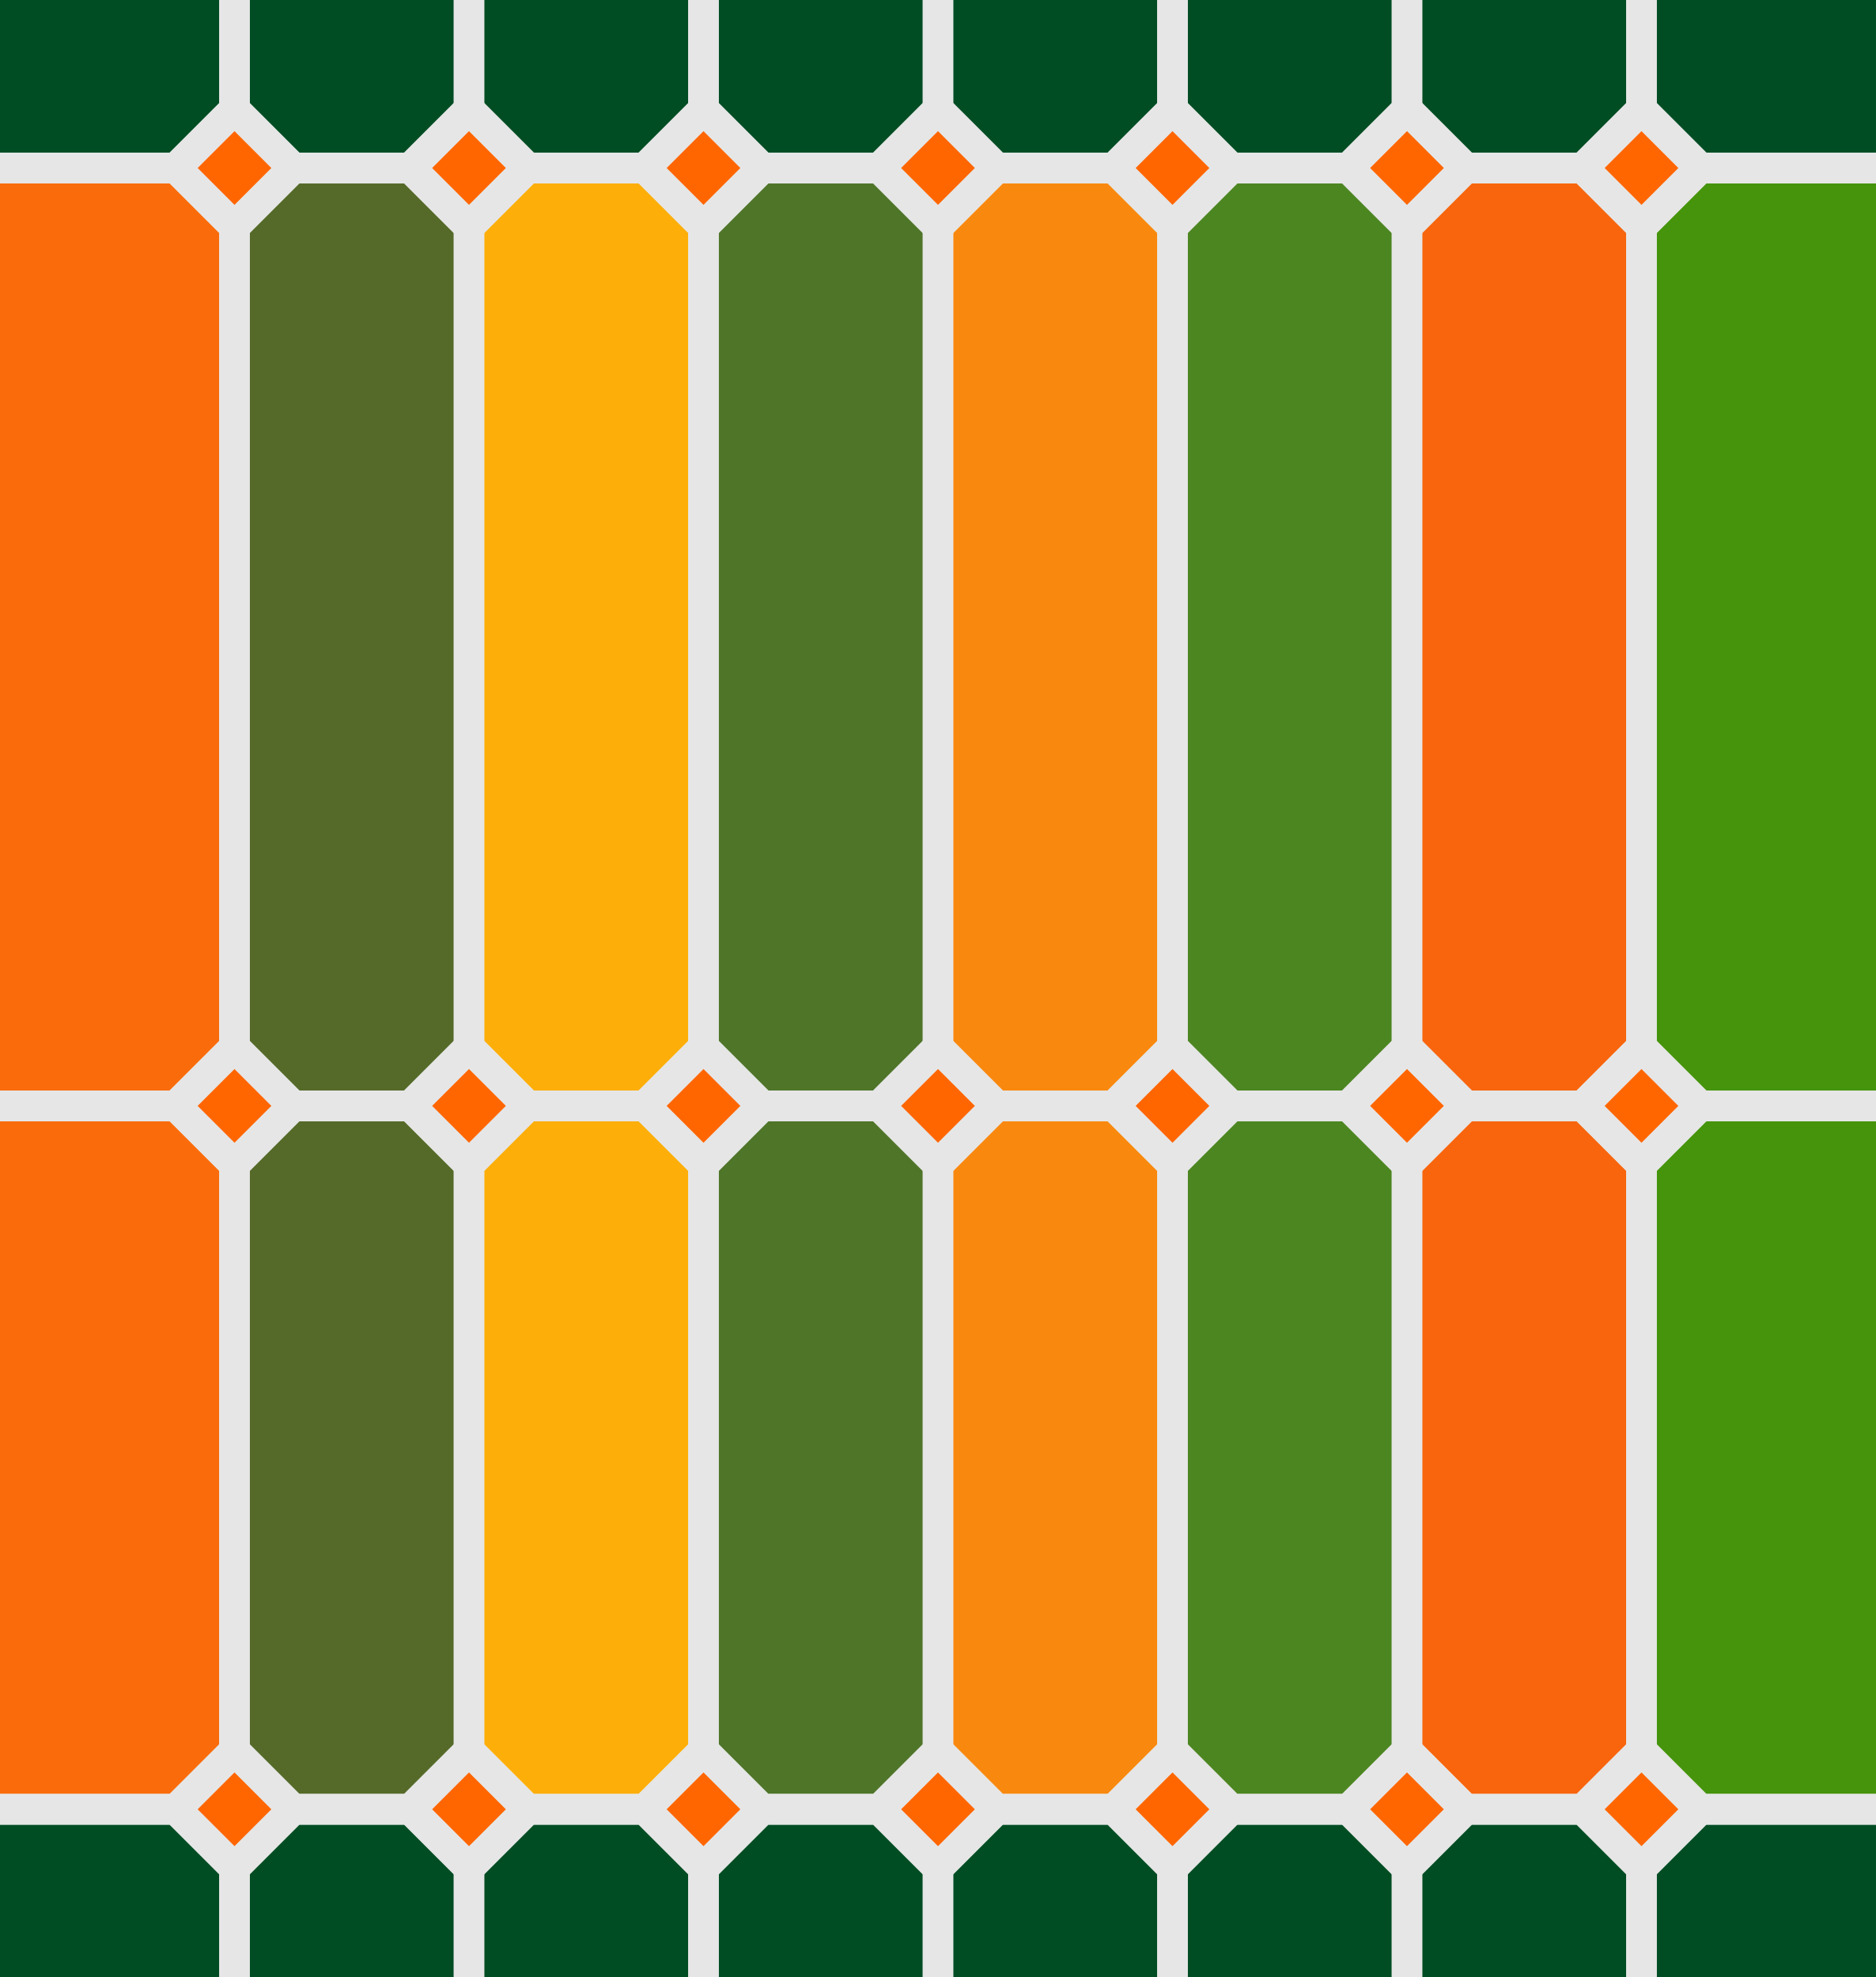
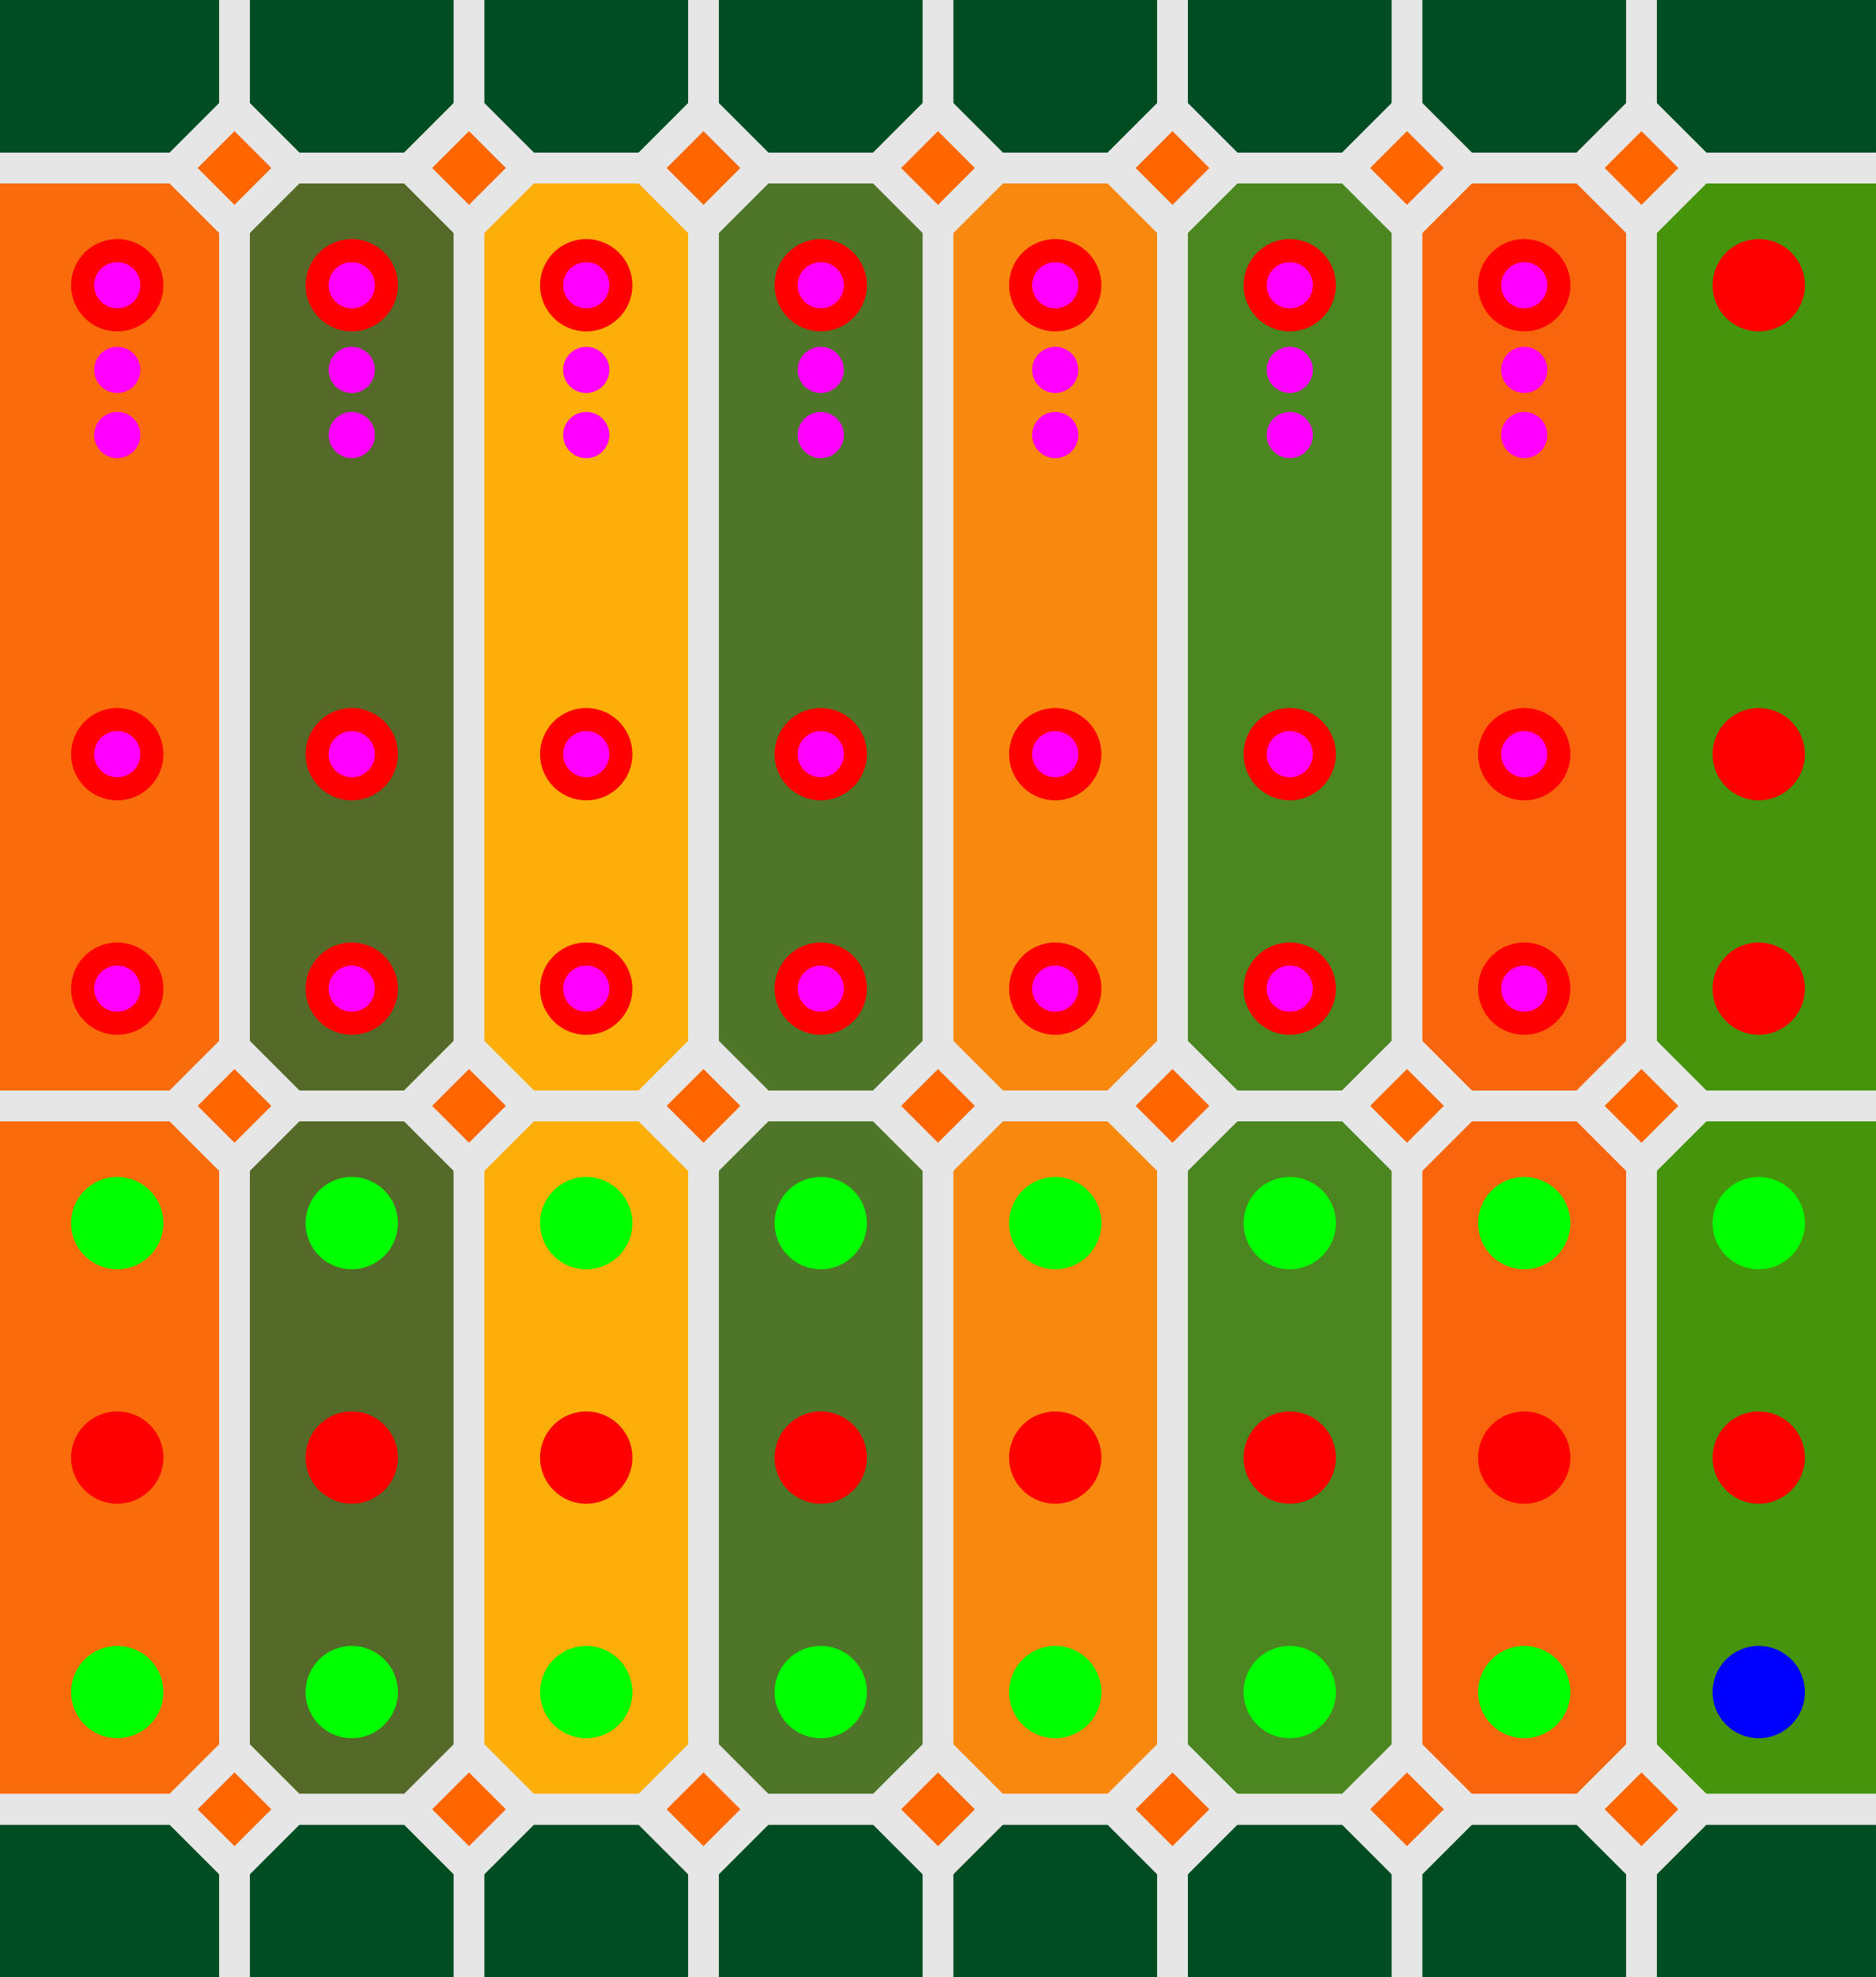
<svg xmlns="http://www.w3.org/2000/svg" width="121.92mm" height="128.5mm" viewBox="0 0 121.92 128.5" version="1.1" id="svg8">
  <defs id="defs2">
    <marker orient="auto" refY="0" refX="0" id="Arrow1Mstart" style="overflow:visible">
      <path id="path978" d="M 0,0 5,-5 -12.5,0 5,5 Z" style="fill:#000000;fill-opacity:1;fill-rule:evenodd;stroke:#000000;stroke-width:1pt;stroke-opacity:1" transform="matrix(0.4,0,0,0.4,4,0)" />
    </marker>
    <marker style="overflow:visible" id="marker1310" refX="0" refY="0" orient="auto">
      <path transform="matrix(-0.4,0,0,-0.4,-4,0)" style="fill:#ffffff;fill-opacity:1;fill-rule:evenodd;stroke:#ffffff;stroke-width:1pt;stroke-opacity:1" d="M 0,0 5,-5 -12.5,0 5,5 Z" id="path1308" />
    </marker>
    <marker orient="auto" refY="0" refX="0" id="Arrow1Lend" style="overflow:visible">
      <path id="path975" d="M 0,0 5,-5 -12.5,0 5,5 Z" style="fill:#000000;fill-opacity:1;fill-rule:evenodd;stroke:#000000;stroke-width:1pt;stroke-opacity:1" transform="matrix(-0.8,0,0,-0.8,-10,0)" />
    </marker>
  </defs>
  <g id="layer1" transform="translate(0,-168.5)" style="display:inline">
    <text xml:space="preserve" style="font-style:normal;font-variant:normal;font-weight:normal;font-stretch:normal;font-size:4.233px;line-height:1.25;font-family:'CMU Serif';-inkscape-font-specification:'CMU Serif';letter-spacing:0px;word-spacing:0px;fill:#ffffff;fill-opacity:1;stroke:none;stroke-width:0.265" x="3.175" y="280.375" id="text956">
      <tspan id="tspan954" x="3.175" y="284.291" style="fill:#ffffff;stroke:none;stroke-width:0.265" />
    </text>
    <g aria-label="Tia I" style="font-style:normal;font-variant:normal;font-weight:normal;font-stretch:normal;font-size:4.233px;line-height:1.25;font-family:'CMU Serif';-inkscape-font-specification:'CMU Serif';letter-spacing:0px;word-spacing:0px;display:inline;fill:#ffffff;fill-opacity:1;stroke:none;stroke-width:0.07" id="text1350" transform="translate(-10.16,2.27003)">
      <path d="m 66.614,175.109 h 0.106 c 0.059,-0.682 0.123,-0.821 0.762,-0.821 0.076,0 0.186,0 0.229,0.008 0.089,0.017 0.089,0.064 0.089,0.161 v 2.231 c 0,0.144 0,0.203 -0.445,0.203 h -0.169 v 0.131 c 0.174,-0.013 0.605,-0.013 0.8,-0.013 0.195,0 0.631,0 0.804,0.013 v -0.131 h -0.169 c -0.445,0 -0.445,-0.059 -0.445,-0.203 V 174.457 c 0,-0.085 0,-0.144 0.076,-0.161 0.047,-0.008 0.161,-0.008 0.241,-0.008 0.639,0 0.703,0.14 0.762,0.821 h 0.106 l -0.08,-0.953 h -2.587 z" style="fill:#ffffff;stroke-width:0.07" id="path1747" />
      <path d="m 69.835,174.415 c 0,0.114 0.093,0.224 0.224,0.224 0.119,0 0.224,-0.089 0.224,-0.224 0,-0.135 -0.106,-0.224 -0.224,-0.224 -0.131,0 -0.224,0.114 -0.224,0.224 z m -0.178,2.608 c 0.135,-0.004 0.364,-0.013 0.466,-0.013 0.148,0 0.296,0.008 0.44,0.013 v -0.131 c -0.279,0 -0.296,-0.021 -0.296,-0.186 v -1.554 l -0.593,0.047 v 0.131 c 0.275,0 0.313,0.025 0.313,0.233 v 1.139 c 0,0.191 -0.047,0.191 -0.33,0.191 z" style="fill:#ffffff;stroke-width:0.07" id="path1749" />
      <path d="m 70.868,176.62 c 0,0.343 0.411,0.449 0.677,0.449 0.279,0 0.474,-0.169 0.555,-0.368 0.017,0.169 0.131,0.347 0.33,0.347 0.089,0 0.347,-0.059 0.347,-0.402 v -0.237 h -0.106 v 0.237 c 0,0.246 -0.106,0.271 -0.152,0.271 -0.14,0 -0.157,-0.191 -0.157,-0.212 v -0.847 c 0,-0.178 0,-0.343 -0.152,-0.5 -0.165,-0.165 -0.377,-0.233 -0.58,-0.233 -0.347,0 -0.639,0.199 -0.639,0.478 0,0.127 0.085,0.199 0.195,0.199 0.119,0 0.195,-0.085 0.195,-0.195 0,-0.051 -0.021,-0.191 -0.216,-0.195 0.114,-0.148 0.322,-0.195 0.457,-0.195 0.207,0 0.449,0.165 0.449,0.542 v 0.157 c -0.216,0.013 -0.512,0.025 -0.779,0.152 -0.318,0.144 -0.423,0.364 -0.423,0.55 z m 0.326,-0.004 c 0,-0.233 0.178,-0.584 0.876,-0.61 v 0.423 c 0,0.402 -0.305,0.546 -0.495,0.546 -0.207,0 -0.381,-0.148 -0.381,-0.36 z" style="fill:#ffffff;stroke-width:0.07" id="path1751" />
      <path d="m 74.335,177.022 c 0.148,-0.013 0.483,-0.013 0.643,-0.013 0.165,0 0.5,0 0.648,0.013 v -0.131 h -0.11 c -0.334,0 -0.347,-0.047 -0.347,-0.199 v -2.231 c 0,-0.152 0.013,-0.199 0.347,-0.199 h 0.11 v -0.131 c -0.148,0.013 -0.483,0.013 -0.643,0.013 -0.165,0 -0.5,0 -0.648,-0.013 v 0.131 h 0.11 c 0.334,0 0.347,0.047 0.347,0.199 v 2.231 c 0,0.152 -0.013,0.199 -0.347,0.199 h -0.11 z" style="fill:#ffffff;stroke-width:0.07" id="path1753" />
    </g>
  </g>
  <g id="layer4" style="display:inline">
    <rect style="display:inline;fill:#004d23;fill-opacity:1;stroke:none;stroke-width:0.267;stroke-miterlimit:4;stroke-dasharray:none" id="rect2177" width="121.92" height="128.5" x="0" y="3.2289737e-08" />
    <path style="fill:#fa6c0b;fill-opacity:1;stroke:none;stroke-width:0.714;stroke-miterlimit:4;stroke-dasharray:none" d="M -3.81,64.26 V 11.438 l 9.485,-0.015 h 5.532 l 1.744,1.752 1.744,1.752 v 49.326 49.326 l -1.752,1.744 -1.752,1.744 H 5.668 l -9.478,0.015 z" id="path2271" />
    <path style="fill:#fdae08;fill-opacity:1;stroke:none;stroke-width:0.714;stroke-miterlimit:4;stroke-dasharray:none" d="m 32.882,115.315 -1.744,-1.752 V 64.237 14.911 l 1.752,-1.744 1.752,-1.744 h 3.496 3.496 l 1.744,1.752 1.744,1.752 v 49.326 49.326 l -1.752,1.744 -1.752,1.744 h -3.496 -3.496 z" id="path2273" />
    <path style="fill:#f9890e;fill-opacity:1;stroke:none;stroke-width:0.714;stroke-miterlimit:4;stroke-dasharray:none" d="m 63.309,115.315 -1.744,-1.752 V 64.237 14.911 l 1.752,-1.744 1.752,-1.744 h 3.496 3.496 l 1.744,1.752 1.744,1.752 v 49.326 49.326 l -1.752,1.744 -1.752,1.744 h -3.496 -3.496 z" id="path2275" />
    <path style="fill:#f8650d;fill-opacity:1;stroke:none;stroke-width:0.714;stroke-miterlimit:4;stroke-dasharray:none" d="m 93.736,115.315 -1.744,-1.752 V 64.237 14.911 l 1.752,-1.744 1.752,-1.744 h 3.496 3.496 l 1.839,1.846 1.839,1.846 v 49.232 49.232 l -1.752,1.744 -1.752,1.744 h -3.591 -3.591 z" id="path2277" />
    <path style="fill:#556a29;fill-opacity:1;stroke:none;stroke-width:0.714;stroke-miterlimit:4;stroke-dasharray:none" d="m 17.574,115.315 -1.744,-1.752 V 64.237 14.911 l 1.752,-1.744 1.752,-1.744 h 3.496 3.496 l 1.744,1.752 1.744,1.752 v 49.326 49.326 l -1.752,1.744 -1.752,1.744 H 22.815 19.318 Z" id="path2279" />
    <path style="fill:#4f7529;fill-opacity:1;stroke:none;stroke-width:0.714;stroke-miterlimit:4;stroke-dasharray:none" d="m 48.001,115.315 -1.744,-1.752 V 64.332 15.101 l 1.846,-1.839 1.846,-1.839 h 3.402 3.402 l 1.839,1.846 1.839,1.846 v 49.232 49.232 l -1.752,1.744 -1.752,1.744 h -3.591 -3.591 z" id="path2281" />
    <path style="fill:#4c8621;fill-opacity:1;stroke:none;stroke-width:0.714;stroke-miterlimit:4;stroke-dasharray:none" d="m 78.617,115.315 -1.744,-1.752 V 64.237 14.911 l 1.752,-1.744 1.752,-1.744 h 3.496 3.496 l 1.744,1.752 1.744,1.752 v 49.326 49.326 l -1.752,1.744 -1.752,1.744 h -3.496 -3.496 z" id="path2283" />
    <path style="fill:#45940b;fill-opacity:1;stroke:none;stroke-width:0.714;stroke-miterlimit:4;stroke-dasharray:none" d="m 109.044,115.315 -1.744,-1.752 V 64.237 14.911 l 1.752,-1.744 1.752,-1.744 h 5.524 l 9.402,0.533 V 64.778 117.6 l -9.41,-0.533 h -5.532 z" id="path2285" />
  </g>
  <g id="layer5">
    <path style="fill:#ff6600;fill-opacity:1;stroke:none;stroke-width:0.265px;stroke-linecap:butt;stroke-linejoin:miter;stroke-opacity:1" d="m 15.24,7.11 -3.81,3.81 3.81,3.81 3.81,-3.81 z" id="path2517-7" />
    <path style="fill:#ff6600;fill-opacity:1;stroke:none;stroke-width:0.265px;stroke-linecap:butt;stroke-linejoin:miter;stroke-opacity:1" d="m 30.48,7.11 -3.81,3.81 3.81,3.81 3.81,-3.81 z" id="path2517-0-6" />
    <path style="fill:#ff6600;fill-opacity:1;stroke:none;stroke-width:0.265px;stroke-linecap:butt;stroke-linejoin:miter;stroke-opacity:1" d="m 45.72,7.11 -3.81,3.81 3.81,3.81 3.81,-3.81 z" id="path2517-6-5" />
    <path style="fill:#ff6600;fill-opacity:1;stroke:none;stroke-width:0.265px;stroke-linecap:butt;stroke-linejoin:miter;stroke-opacity:1" d="m 60.96,7.11 -3.81,3.81 3.81,3.81 3.81,-3.81 z" id="path2517-0-1-6" />
    <path style="fill:#ff6600;fill-opacity:1;stroke:none;stroke-width:0.265px;stroke-linecap:butt;stroke-linejoin:miter;stroke-opacity:1" d="m 76.2,7.11 -3.81,3.81 3.81,3.81 3.81,-3.81 z" id="path2517-5-9" />
    <path style="fill:#ff6600;fill-opacity:1;stroke:none;stroke-width:0.265px;stroke-linecap:butt;stroke-linejoin:miter;stroke-opacity:1" d="m 91.44,7.11 -3.81,3.81 3.81,3.81 3.81,-3.81 z" id="path2517-0-5-3" />
    <path style="fill:#ff6600;fill-opacity:1;stroke:none;stroke-width:0.265px;stroke-linecap:butt;stroke-linejoin:miter;stroke-opacity:1" d="m 106.68,7.11 -3.81,3.81 3.81,3.81 3.81,-3.81 z" id="path2517-0-5-4-7" />
    <path style="fill:#ff6600;fill-opacity:1;stroke:none;stroke-width:0.265px;stroke-linecap:butt;stroke-linejoin:miter;stroke-opacity:1" d="m 15.24,113.79 -3.81,3.81 3.81,3.81 3.81,-3.81 z" id="path2517-4" />
    <path style="fill:#ff6600;fill-opacity:1;stroke:none;stroke-width:0.265px;stroke-linecap:butt;stroke-linejoin:miter;stroke-opacity:1" d="m 30.48,113.79 -3.81,3.81 3.81,3.81 3.81,-3.81 z" id="path2517-0-52" />
    <path style="fill:#ff6600;fill-opacity:1;stroke:none;stroke-width:0.265px;stroke-linecap:butt;stroke-linejoin:miter;stroke-opacity:1" d="m 45.72,113.79 -3.81,3.81 3.81,3.81 3.81,-3.81 z" id="path2517-6-54" />
    <path style="fill:#ff6600;fill-opacity:1;stroke:none;stroke-width:0.265px;stroke-linecap:butt;stroke-linejoin:miter;stroke-opacity:1" d="m 60.96,113.79 -3.81,3.81 3.81,3.81 3.81,-3.81 z" id="path2517-0-1-7" />
    <path style="fill:#ff6600;fill-opacity:1;stroke:none;stroke-width:0.265px;stroke-linecap:butt;stroke-linejoin:miter;stroke-opacity:1" d="m 76.2,113.79 -3.81,3.81 3.81,3.81 3.81,-3.81 z" id="path2517-5-4" />
    <path style="fill:#ff6600;fill-opacity:1;stroke:none;stroke-width:0.265px;stroke-linecap:butt;stroke-linejoin:miter;stroke-opacity:1" d="m 91.44,113.79 -3.81,3.81 3.81,3.81 3.81,-3.81 z" id="path2517-0-5-43" />
    <path style="fill:#ff6600;fill-opacity:1;stroke:none;stroke-width:0.265px;stroke-linecap:butt;stroke-linejoin:miter;stroke-opacity:1" d="m 106.68,113.79 -3.81,3.81 3.81,3.81 3.81,-3.81 z" id="path2517-0-5-4-0" />
  </g>
  <g id="layer3">
    <path transform="translate(0,-168.5)" style="display:inline;fill:none;stroke:#e6e6e6;stroke-width:2;stroke-linecap:butt;stroke-linejoin:miter;stroke-opacity:1" d="m 0,286.1 h 11.43 l 3.81,-3.81 3.81,3.81 h 7.62 l 3.81,-3.81 3.81,3.81 h 7.62 l 3.81,-3.81 3.81,3.81 h 7.62 l 3.81,-3.81 3.81,3.81 h 7.62 l 3.81,-3.81 3.81,3.81 h 7.62 l 3.81,-3.81 3.81,3.81 H 102.87 l 3.81,-3.81 3.81,3.81 h 11.43" id="path2161" />
    <path style="display:inline;fill:none;stroke:#e6e6e6;stroke-width:2;stroke-linecap:butt;stroke-linejoin:miter;stroke-opacity:1" d="M 3.9999918e-7,10.92 H 11.43 l 3.81,3.81 3.81,-3.81 h 7.62 l 3.81,3.81 3.81,-3.81 h 7.62 l 3.81,3.81 3.81,-3.81 h 7.62 l 3.81,3.81 3.81,-3.81 h 7.62 l 3.81,3.81 3.81,-3.81 h 7.62 l 3.81,3.81 3.81,-3.81 H 102.87 l 3.81,3.81 3.81,-3.81 h 11.43" id="path2161-6" />
    <path style="fill:none;stroke:#e6e6e6;stroke-width:2;stroke-linecap:butt;stroke-linejoin:miter;stroke-opacity:1" d="M 106.68,7.11 V -0.51" id="path2321" />
    <path style="fill:none;stroke:#e6e6e6;stroke-width:2;stroke-linecap:butt;stroke-linejoin:miter;stroke-opacity:1" d="m 106.68,121.41 v 7.62" id="path2321-2" />
    <path style="display:inline;fill:#000000;fill-opacity:0;stroke:#e6e6e6;stroke-width:2;stroke-linecap:butt;stroke-linejoin:miter;stroke-opacity:1" d="M 1.3999981e-6,10.92 H 11.43 l 3.81,-3.81 3.81,3.81 h 7.62 l 3.81,-3.81 3.81,3.81 h 7.62 l 3.81,-3.81 3.81,3.81 h 7.62 l 3.81,-3.81 3.81,3.81 h 7.62 l 3.81,-3.81 3.81,3.81 h 7.62 l 3.81,-3.81 3.81,3.81 H 102.87 l 3.81,-3.81 3.81,3.81 h 11.43" id="path2161-3" />
    <path style="display:inline;fill:none;stroke:#e6e6e6;stroke-width:2;stroke-linecap:butt;stroke-linejoin:miter;stroke-opacity:1" d="M 1.1999999e-6,117.6 H 11.43 l 3.81,3.81 3.81,-3.81 h 7.62 l 3.81,3.81 3.81,-3.81 h 7.62 l 3.81,3.81 3.81,-3.81 h 7.62 l 3.81,3.81 3.81,-3.81 h 7.62 l 3.81,3.81 3.81,-3.81 h 7.62 l 3.81,3.81 3.81,-3.81 H 102.87 l 3.81,3.81 3.81,-3.81 h 11.43" id="path2161-7" />
    <path style="fill:none;stroke:#e6e6e6;stroke-width:2;stroke-linecap:butt;stroke-linejoin:miter;stroke-opacity:1" d="m 91.44,7.11 v -7.62" id="path2321-22" />
    <path style="fill:none;stroke:#e6e6e6;stroke-width:2;stroke-linecap:butt;stroke-linejoin:miter;stroke-opacity:1" d="m 91.44,121.41 v 7.62" id="path2321-2-8" />
    <path style="fill:none;stroke:#e6e6e6;stroke-width:2;stroke-linecap:butt;stroke-linejoin:miter;stroke-opacity:1" d="m 76.2,7.11 v -7.62" id="path2321-9" />
    <path style="fill:none;stroke:#e6e6e6;stroke-width:2;stroke-linecap:butt;stroke-linejoin:miter;stroke-opacity:1" d="m 76.2,121.41 v 7.62" id="path2321-2-7" />
    <path style="fill:none;stroke:#e6e6e6;stroke-width:2;stroke-linecap:butt;stroke-linejoin:miter;stroke-opacity:1" d="M 60.96,7.11 V -0.51" id="path2321-3" />
    <path style="fill:none;stroke:#e6e6e6;stroke-width:2;stroke-linecap:butt;stroke-linejoin:miter;stroke-opacity:1" d="m 60.96,121.41 v 7.62" id="path2321-2-6" />
    <path style="fill:none;stroke:#e6e6e6;stroke-width:2;stroke-linecap:butt;stroke-linejoin:miter;stroke-opacity:1" d="m 45.72,7.11 v -7.62" id="path2321-1" />
    <path style="fill:none;stroke:#e6e6e6;stroke-width:2;stroke-linecap:butt;stroke-linejoin:miter;stroke-opacity:1" d="m 45.72,121.41 v 7.62" id="path2321-2-2" />
    <path style="fill:none;stroke:#e6e6e6;stroke-width:2;stroke-linecap:butt;stroke-linejoin:miter;stroke-opacity:1" d="m 30.48,7.11 v -7.62" id="path2321-93" />
    <path style="fill:none;stroke:#e6e6e6;stroke-width:2;stroke-linecap:butt;stroke-linejoin:miter;stroke-opacity:1" d="m 30.48,121.41 v 7.62" id="path2321-2-1" />
    <path style="fill:none;stroke:#e6e6e6;stroke-width:2;stroke-linecap:butt;stroke-linejoin:miter;stroke-opacity:1" d="m 15.24,7.11 v -7.62" id="path2321-94" />
    <path style="fill:none;stroke:#e6e6e6;stroke-width:2;stroke-linecap:butt;stroke-linejoin:miter;stroke-opacity:1" d="m 15.24,121.41 v 7.62" id="path2321-2-78" />
    <g id="g2671" transform="matrix(1,0,0,-1,0,128.52)">
      <path id="path2517" d="m 15.24,52.83 -3.81,3.81 3.81,3.81 3.81,-3.81 z" style="fill:#ff6600;fill-opacity:1;stroke:none;stroke-width:0.265px;stroke-linecap:butt;stroke-linejoin:miter;stroke-opacity:1" />
      <path id="path2517-0" d="m 30.48,52.83 -3.81,3.81 3.81,3.81 3.81,-3.81 z" style="fill:#ff6600;fill-opacity:1;stroke:none;stroke-width:0.265px;stroke-linecap:butt;stroke-linejoin:miter;stroke-opacity:1" />
      <path id="path2517-6" d="m 45.72,52.83 -3.81,3.81 3.81,3.81 3.81,-3.81 z" style="fill:#ff6600;fill-opacity:1;stroke:none;stroke-width:0.265px;stroke-linecap:butt;stroke-linejoin:miter;stroke-opacity:1" />
      <path id="path2517-0-1" d="m 60.96,52.83 -3.81,3.81 3.81,3.81 3.81,-3.81 z" style="fill:#ff6600;fill-opacity:1;stroke:none;stroke-width:0.265px;stroke-linecap:butt;stroke-linejoin:miter;stroke-opacity:1" />
      <path id="path2517-5" d="m 76.2,52.83 -3.81,3.81 3.81,3.81 3.81,-3.81 z" style="fill:#ff6600;fill-opacity:1;stroke:none;stroke-width:0.265px;stroke-linecap:butt;stroke-linejoin:miter;stroke-opacity:1" />
      <path id="path2517-0-5" d="m 91.44,52.83 -3.81,3.81 3.81,3.81 3.81,-3.81 z" style="fill:#ff6600;fill-opacity:1;stroke:none;stroke-width:0.265px;stroke-linecap:butt;stroke-linejoin:miter;stroke-opacity:1" />
      <path id="path2517-0-5-4" d="m 106.68,52.83 -3.81,3.81 3.81,3.81 3.81,-3.81 z" style="fill:#ff6600;fill-opacity:1;stroke:none;stroke-width:0.265px;stroke-linecap:butt;stroke-linejoin:miter;stroke-opacity:1" />
      <path id="path2157" d="m 15.24,221.33 -3e-6,-38.1" style="display:inline;fill:#cccccc;stroke:#e6e6e6;stroke-width:2;stroke-linecap:butt;stroke-linejoin:miter;stroke-opacity:1" transform="translate(0,-168.5)" />
      <path id="path2157-0" d="m 30.48,52.83 -3e-6,-38.1" style="display:inline;fill:#cccccc;stroke:#e6e6e6;stroke-width:2;stroke-linecap:butt;stroke-linejoin:miter;stroke-opacity:1" />
      <path id="path2157-6" d="m 45.72,52.83 -3e-6,-38.1" style="display:inline;fill:#cccccc;stroke:#e6e6e6;stroke-width:2;stroke-linecap:butt;stroke-linejoin:miter;stroke-opacity:1" />
      <path id="path2157-0-2" d="m 60.96,52.83 -3e-6,-38.1" style="display:inline;fill:#cccccc;stroke:#e6e6e6;stroke-width:2;stroke-linecap:butt;stroke-linejoin:miter;stroke-opacity:1" />
      <path id="path2157-61" d="m 76.2,52.83 -3e-6,-38.1" style="display:inline;fill:#cccccc;stroke:#e6e6e6;stroke-width:2;stroke-linecap:butt;stroke-linejoin:miter;stroke-opacity:1" />
      <path id="path2157-0-8" d="m 91.44,52.83 -3e-6,-38.1" style="display:inline;fill:#cccccc;stroke:#e6e6e6;stroke-width:2;stroke-linecap:butt;stroke-linejoin:miter;stroke-opacity:1" />
      <path id="path2157-7" d="M 106.68,52.83 V 14.73" style="display:inline;fill:#cccccc;stroke:#e6e6e6;stroke-width:2;stroke-linecap:butt;stroke-linejoin:miter;stroke-opacity:1" />
      <path id="path2161-3-4" d="M 1.2000004e-6,56.64 H 11.43 l 3.81,-3.81 3.81,3.81 h 7.62 l 3.81,-3.81 3.81,3.81 h 7.62 l 3.81,-3.81 3.81,3.81 h 7.62 l 3.81,-3.81 3.81,3.81 h 7.62 l 3.81,-3.81 3.81,3.81 h 7.62 l 3.81,-3.81 3.81,3.81 H 102.87 l 3.81,-3.81 3.81,3.81 h 11.43" style="display:inline;fill:#000000;fill-opacity:0;stroke:#e6e6e6;stroke-width:2;stroke-linecap:butt;stroke-linejoin:miter;stroke-opacity:1" />
      <path id="path2161-6-0" d="M 1.2000004e-6,56.64 H 11.43 l 3.81,3.81 3.81,-3.81 h 7.62 l 3.81,3.81 3.81,-3.81 h 7.62 l 3.81,3.81 3.81,-3.81 h 7.62 l 3.81,3.81 3.81,-3.81 h 7.62 l 3.81,3.81 3.81,-3.81 h 7.62 l 3.81,3.81 3.81,-3.81 H 102.87 l 3.81,3.81 3.81,-3.81 h 11.43" style="display:inline;fill:none;stroke:#e6e6e6;stroke-width:2;stroke-linecap:butt;stroke-linejoin:miter;stroke-opacity:1" />
      <path id="path2157-3" d="M 15.24,113.79 15.24,60.45" style="display:inline;fill:#cccccc;stroke:#e6e6e6;stroke-width:2;stroke-linecap:butt;stroke-linejoin:miter;stroke-opacity:1" />
      <path id="path2157-0-6" d="m 30.48,113.79 -6e-6,-53.34" style="display:inline;fill:#cccccc;stroke:#e6e6e6;stroke-width:2;stroke-linecap:butt;stroke-linejoin:miter;stroke-opacity:1" />
      <path id="path2157-6-1" d="m 45.72,113.79 -5e-6,-53.34" style="display:inline;fill:#cccccc;stroke:#e6e6e6;stroke-width:2;stroke-linecap:butt;stroke-linejoin:miter;stroke-opacity:1" />
      <path id="path2157-0-2-0" d="m 60.96,113.79 -6e-6,-53.34" style="display:inline;fill:#cccccc;stroke:#e6e6e6;stroke-width:2;stroke-linecap:butt;stroke-linejoin:miter;stroke-opacity:1" />
      <path id="path2157-61-6" d="m 76.2,113.79 -6e-6,-53.34" style="display:inline;fill:#cccccc;stroke:#e6e6e6;stroke-width:2;stroke-linecap:butt;stroke-linejoin:miter;stroke-opacity:1" />
      <path id="path2157-0-8-3" d="m 91.44,113.79 -6e-6,-53.34" style="display:inline;fill:#cccccc;stroke:#e6e6e6;stroke-width:2;stroke-linecap:butt;stroke-linejoin:miter;stroke-opacity:1" />
      <path id="path2157-7-2" d="M 106.68,113.79 V 60.45" style="display:inline;fill:#cccccc;stroke:#e6e6e6;stroke-width:2;stroke-linecap:butt;stroke-linejoin:miter;stroke-opacity:1" />
    </g>
  </g>
-   <g id="layer2" style="display:none">
+   <g id="layer2" style="display:inline">
    <circle style="display:inline;fill:#00ff00;stroke:none;stroke-width:1.5;stroke-miterlimit:4;stroke-dasharray:none" id="path839-6" cx="7.62" cy="79.5" r="3" />
    <circle style="display:inline;fill:#ff0000;stroke:none;stroke-width:1.5;stroke-miterlimit:4;stroke-dasharray:none" id="path839-6-35" cx="7.62" cy="64.26" r="3" />
    <circle style="display:inline;fill:#00ff00;stroke:none;stroke-width:1.5;stroke-miterlimit:4;stroke-dasharray:none" id="path839-6-36" cx="7.62" cy="109.98" r="3" />
    <circle style="display:inline;fill:#ff0000;stroke:none;stroke-width:1.5;stroke-miterlimit:4;stroke-dasharray:none" id="path839-6-35-7" cx="7.62" cy="49.02" r="3" />
    <circle style="display:inline;fill:#ff0000;stroke:none;stroke-width:1.5;stroke-miterlimit:4;stroke-dasharray:none" id="path839-6-35-5" cx="7.62" cy="18.54" r="3" />
    <circle style="display:inline;fill:#ff0000;stroke:none;stroke-width:1.5;stroke-miterlimit:4;stroke-dasharray:none" id="path839-6-35-3" cx="7.62" cy="94.74" r="3" />
    <circle style="display:inline;fill:#ff0000;stroke:none;stroke-width:1.5;stroke-miterlimit:4;stroke-dasharray:none" id="path839-6-35-2" cx="114.3" cy="64.26" r="3" />
    <circle style="display:inline;fill:#ff0000;stroke:none;stroke-width:1.5;stroke-miterlimit:4;stroke-dasharray:none" id="path839-6-35-2-9" cx="114.3" cy="49.02" r="3" />
    <circle style="display:inline;fill:#ff0000;stroke:none;stroke-width:1.5;stroke-miterlimit:4;stroke-dasharray:none" id="path839-6-35-2-9-1" cx="114.3" cy="18.54" r="3" />
    <circle style="display:inline;fill:#0000ff;stroke:none;stroke-width:1.5;stroke-miterlimit:4;stroke-dasharray:none" id="path839-6-2" cx="114.3" cy="109.98" r="3" />
    <circle style="display:inline;fill:#ff0000;stroke:none;stroke-width:1.5;stroke-miterlimit:4;stroke-dasharray:none" id="path839-6-35-3-0" cx="114.3" cy="94.74" r="3" />
    <circle style="display:inline;fill:#ff00ff;stroke:none;stroke-width:1.5;stroke-miterlimit:4;stroke-dasharray:none" id="path839-6-35-6-2-9-2-5-1-6-20" cx="7.62" cy="49.02" r="1.5" />
    <circle style="display:inline;fill:#ff00ff;stroke:none;stroke-width:1.5;stroke-miterlimit:4;stroke-dasharray:none" id="path839-6-35-6-2-9-2-5-1-6-9-68" cx="7.62" cy="18.54" r="1.5" />
    <circle style="display:inline;fill:#ff00ff;stroke:none;stroke-width:1.5;stroke-miterlimit:4;stroke-dasharray:none" id="path839-6-35-6-2-9-2-5-1-6-9-3-9" cx="7.62" cy="64.26" r="1.5" />
    <circle style="display:inline;fill:#00ff00;stroke:none;stroke-width:1.5;stroke-miterlimit:4;stroke-dasharray:none" id="path839-6-0" cx="22.86" cy="79.5" r="3" />
    <circle style="display:inline;fill:#ff0000;stroke:none;stroke-width:1.5;stroke-miterlimit:4;stroke-dasharray:none" id="path839-6-35-4" cx="22.86" cy="64.26" r="3" />
    <circle style="display:inline;fill:#00ff00;stroke:none;stroke-width:1.5;stroke-miterlimit:4;stroke-dasharray:none" id="path839-6-36-8" cx="22.86" cy="109.98" r="3" />
    <circle style="display:inline;fill:#ff0000;stroke:none;stroke-width:1.5;stroke-miterlimit:4;stroke-dasharray:none" id="path839-6-35-7-7" cx="22.86" cy="49.02" r="3" />
    <circle style="display:inline;fill:#ff0000;stroke:none;stroke-width:1.5;stroke-miterlimit:4;stroke-dasharray:none" id="path839-6-35-5-1" cx="22.86" cy="18.54" r="3" />
    <circle style="display:inline;fill:#ff0000;stroke:none;stroke-width:1.5;stroke-miterlimit:4;stroke-dasharray:none" id="path839-6-35-3-7" cx="22.86" cy="94.74" r="3" />
    <circle style="display:inline;fill:#ff00ff;stroke:none;stroke-width:1.5;stroke-miterlimit:4;stroke-dasharray:none" id="path839-6-35-6-2-9-2-5-1-6-20-2" cx="22.86" cy="49.02" r="1.5" />
    <circle style="display:inline;fill:#ff00ff;stroke:none;stroke-width:1.5;stroke-miterlimit:4;stroke-dasharray:none" id="path839-6-35-6-2-9-2-5-1-6-9-68-2" cx="22.86" cy="18.54" r="1.5" />
    <circle style="display:inline;fill:#ff00ff;stroke:none;stroke-width:1.5;stroke-miterlimit:4;stroke-dasharray:none" id="path839-6-35-6-2-9-2-5-1-6-9-3-9-6" cx="22.86" cy="64.26" r="1.5" />
    <circle style="display:inline;fill:#00ff00;stroke:none;stroke-width:1.5;stroke-miterlimit:4;stroke-dasharray:none" id="path839-6-1" cx="38.1" cy="79.5" r="3" />
    <circle style="display:inline;fill:#ff0000;stroke:none;stroke-width:1.5;stroke-miterlimit:4;stroke-dasharray:none" id="path839-6-35-0" cx="38.1" cy="64.26" r="3" />
    <circle style="display:inline;fill:#00ff00;stroke:none;stroke-width:1.5;stroke-miterlimit:4;stroke-dasharray:none" id="path839-6-36-6" cx="38.1" cy="109.98" r="3" />
    <circle style="display:inline;fill:#ff0000;stroke:none;stroke-width:1.5;stroke-miterlimit:4;stroke-dasharray:none" id="path839-6-35-7-1" cx="38.1" cy="49.02" r="3" />
    <circle style="display:inline;fill:#ff0000;stroke:none;stroke-width:1.5;stroke-miterlimit:4;stroke-dasharray:none" id="path839-6-35-5-5" cx="38.1" cy="18.54" r="3" />
    <circle style="display:inline;fill:#ff0000;stroke:none;stroke-width:1.5;stroke-miterlimit:4;stroke-dasharray:none" id="path839-6-35-3-9" cx="38.1" cy="94.74" r="3" />
    <circle style="display:inline;fill:#ff00ff;stroke:none;stroke-width:1.5;stroke-miterlimit:4;stroke-dasharray:none" id="path839-6-35-6-2-9-2-5-1-6-20-0" cx="38.1" cy="49.02" r="1.5" />
    <circle style="display:inline;fill:#ff00ff;stroke:none;stroke-width:1.5;stroke-miterlimit:4;stroke-dasharray:none" id="path839-6-35-6-2-9-2-5-1-6-9-68-9" cx="38.1" cy="18.54" r="1.5" />
    <circle style="display:inline;fill:#ff00ff;stroke:none;stroke-width:1.5;stroke-miterlimit:4;stroke-dasharray:none" id="path839-6-35-6-2-9-2-5-1-6-9-3-9-1" cx="38.1" cy="64.26" r="1.5" />
    <circle style="display:inline;fill:#00ff00;stroke:none;stroke-width:1.5;stroke-miterlimit:4;stroke-dasharray:none" id="path839-6-7" cx="53.34" cy="79.5" r="3" />
    <circle style="display:inline;fill:#ff0000;stroke:none;stroke-width:1.5;stroke-miterlimit:4;stroke-dasharray:none" id="path839-6-35-71" cx="53.34" cy="64.26" r="3" />
    <circle style="display:inline;fill:#00ff00;stroke:none;stroke-width:1.5;stroke-miterlimit:4;stroke-dasharray:none" id="path839-6-36-1" cx="53.34" cy="109.98" r="3" />
    <circle style="display:inline;fill:#ff0000;stroke:none;stroke-width:1.5;stroke-miterlimit:4;stroke-dasharray:none" id="path839-6-35-7-5" cx="53.34" cy="49.02" r="3" />
    <circle style="display:inline;fill:#ff0000;stroke:none;stroke-width:1.5;stroke-miterlimit:4;stroke-dasharray:none" id="path839-6-35-5-9" cx="53.34" cy="18.54" r="3" />
    <circle style="display:inline;fill:#ff0000;stroke:none;stroke-width:1.5;stroke-miterlimit:4;stroke-dasharray:none" id="path839-6-35-3-77" cx="53.34" cy="94.74" r="3" />
    <circle style="display:inline;fill:#ff00ff;stroke:none;stroke-width:1.5;stroke-miterlimit:4;stroke-dasharray:none" id="path839-6-35-6-2-9-2-5-1-6-20-6" cx="53.34" cy="49.02" r="1.5" />
    <circle style="display:inline;fill:#ff00ff;stroke:none;stroke-width:1.5;stroke-miterlimit:4;stroke-dasharray:none" id="path839-6-35-6-2-9-2-5-1-6-9-68-5" cx="53.34" cy="18.54" r="1.5" />
    <circle style="display:inline;fill:#ff00ff;stroke:none;stroke-width:1.5;stroke-miterlimit:4;stroke-dasharray:none" id="path839-6-35-6-2-9-2-5-1-6-9-3-9-63" cx="53.34" cy="64.26" r="1.5" />
    <circle style="display:inline;fill:#00ff00;stroke:none;stroke-width:1.5;stroke-miterlimit:4;stroke-dasharray:none" id="path839-6-9" cx="68.58" cy="79.5" r="3" />
    <circle style="display:inline;fill:#ff0000;stroke:none;stroke-width:1.5;stroke-miterlimit:4;stroke-dasharray:none" id="path839-6-35-48" cx="68.58" cy="64.26" r="3" />
    <circle style="display:inline;fill:#00ff00;stroke:none;stroke-width:1.5;stroke-miterlimit:4;stroke-dasharray:none" id="path839-6-36-12" cx="68.58" cy="109.98" r="3" />
    <circle style="display:inline;fill:#ff0000;stroke:none;stroke-width:1.5;stroke-miterlimit:4;stroke-dasharray:none" id="path839-6-35-7-9" cx="68.58" cy="49.02" r="3" />
    <circle style="display:inline;fill:#ff0000;stroke:none;stroke-width:1.5;stroke-miterlimit:4;stroke-dasharray:none" id="path839-6-35-5-3" cx="68.58" cy="18.54" r="3" />
    <circle style="display:inline;fill:#ff0000;stroke:none;stroke-width:1.5;stroke-miterlimit:4;stroke-dasharray:none" id="path839-6-35-3-90" cx="68.58" cy="94.74" r="3" />
    <circle style="display:inline;fill:#ff00ff;stroke:none;stroke-width:1.5;stroke-miterlimit:4;stroke-dasharray:none" id="path839-6-35-6-2-9-2-5-1-6-20-5" cx="68.58" cy="49.02" r="1.5" />
    <circle style="display:inline;fill:#ff00ff;stroke:none;stroke-width:1.5;stroke-miterlimit:4;stroke-dasharray:none" id="path839-6-35-6-2-9-2-5-1-6-9-68-0" cx="68.58" cy="18.54" r="1.5" />
    <circle style="display:inline;fill:#ff00ff;stroke:none;stroke-width:1.5;stroke-miterlimit:4;stroke-dasharray:none" id="path839-6-35-6-2-9-2-5-1-6-9-3-9-9" cx="68.58" cy="64.26" r="1.5" />
    <circle style="display:inline;fill:#00ff00;stroke:none;stroke-width:1.5;stroke-miterlimit:4;stroke-dasharray:none" id="path839-6-6" cx="83.82" cy="79.5" r="3" />
    <circle style="display:inline;fill:#ff0000;stroke:none;stroke-width:1.5;stroke-miterlimit:4;stroke-dasharray:none" id="path839-6-35-38" cx="83.82" cy="64.26" r="3" />
    <circle style="display:inline;fill:#00ff00;stroke:none;stroke-width:1.5;stroke-miterlimit:4;stroke-dasharray:none" id="path839-6-36-5" cx="83.82" cy="109.98" r="3" />
    <circle style="display:inline;fill:#ff0000;stroke:none;stroke-width:1.5;stroke-miterlimit:4;stroke-dasharray:none" id="path839-6-35-7-6" cx="83.82" cy="49.02" r="3" />
    <circle style="display:inline;fill:#ff0000;stroke:none;stroke-width:1.5;stroke-miterlimit:4;stroke-dasharray:none" id="path839-6-35-5-11" cx="83.82" cy="18.54" r="3" />
    <circle style="display:inline;fill:#ff0000;stroke:none;stroke-width:1.5;stroke-miterlimit:4;stroke-dasharray:none" id="path839-6-35-3-5" cx="83.82" cy="94.74" r="3" />
    <circle style="display:inline;fill:#ff00ff;stroke:none;stroke-width:1.5;stroke-miterlimit:4;stroke-dasharray:none" id="path839-6-35-6-2-9-2-5-1-6-20-8" cx="83.82" cy="49.02" r="1.5" />
    <circle style="display:inline;fill:#ff00ff;stroke:none;stroke-width:1.5;stroke-miterlimit:4;stroke-dasharray:none" id="path839-6-35-6-2-9-2-5-1-6-9-68-1" cx="83.82" cy="18.54" r="1.5" />
    <circle style="display:inline;fill:#ff00ff;stroke:none;stroke-width:1.5;stroke-miterlimit:4;stroke-dasharray:none" id="path839-6-35-6-2-9-2-5-1-6-9-3-9-0" cx="83.82" cy="64.26" r="1.5" />
    <circle style="display:inline;fill:#00ff00;stroke:none;stroke-width:1.5;stroke-miterlimit:4;stroke-dasharray:none" id="path839-6-17" cx="99.06" cy="79.5" r="3" />
    <circle style="display:inline;fill:#ff0000;stroke:none;stroke-width:1.5;stroke-miterlimit:4;stroke-dasharray:none" id="path839-6-35-8" cx="99.06" cy="64.26" r="3" />
    <circle style="display:inline;fill:#00ff00;stroke:none;stroke-width:1.5;stroke-miterlimit:4;stroke-dasharray:none" id="path839-6-36-57" cx="99.06" cy="109.98" r="3" />
    <circle style="display:inline;fill:#ff0000;stroke:none;stroke-width:1.5;stroke-miterlimit:4;stroke-dasharray:none" id="path839-6-35-7-4" cx="99.06" cy="49.02" r="3" />
    <circle style="display:inline;fill:#ff0000;stroke:none;stroke-width:1.5;stroke-miterlimit:4;stroke-dasharray:none" id="path839-6-35-5-18" cx="99.06" cy="18.54" r="3" />
    <circle style="display:inline;fill:#ff0000;stroke:none;stroke-width:1.5;stroke-miterlimit:4;stroke-dasharray:none" id="path839-6-35-3-59" cx="99.06" cy="94.74" r="3" />
    <circle style="display:inline;fill:#ff00ff;stroke:none;stroke-width:1.5;stroke-miterlimit:4;stroke-dasharray:none" id="path839-6-35-6-2-9-2-5" cx="7.62" cy="28.277" r="1.5" />
    <circle style="display:inline;fill:#ff00ff;stroke:none;stroke-width:1.5;stroke-miterlimit:4;stroke-dasharray:none" id="path839-6-35-6-2-9-2-5-6" cx="7.62" cy="24.043" r="1.5" />
    <circle style="display:inline;fill:#ff00ff;stroke:none;stroke-width:1.5;stroke-miterlimit:4;stroke-dasharray:none" id="path839-6-35-6-2-9-2-5-2" cx="22.86" cy="28.277" r="1.5" />
    <circle style="display:inline;fill:#ff00ff;stroke:none;stroke-width:1.5;stroke-miterlimit:4;stroke-dasharray:none" id="path839-6-35-6-2-9-2-5-6-7" cx="22.86" cy="24.043" r="1.5" />
    <circle style="display:inline;fill:#ff00ff;stroke:none;stroke-width:1.5;stroke-miterlimit:4;stroke-dasharray:none" id="path839-6-35-6-2-9-2-5-4" cx="38.1" cy="28.277" r="1.5" />
    <circle style="display:inline;fill:#ff00ff;stroke:none;stroke-width:1.5;stroke-miterlimit:4;stroke-dasharray:none" id="path839-6-35-6-2-9-2-5-6-9" cx="38.1" cy="24.043" r="1.5" />
    <circle style="display:inline;fill:#ff00ff;stroke:none;stroke-width:1.5;stroke-miterlimit:4;stroke-dasharray:none" id="path839-6-35-6-2-9-2-5-67" cx="53.34" cy="28.277" r="1.5" />
    <circle style="display:inline;fill:#ff00ff;stroke:none;stroke-width:1.5;stroke-miterlimit:4;stroke-dasharray:none" id="path839-6-35-6-2-9-2-5-6-3" cx="53.34" cy="24.043" r="1.5" />
    <circle style="display:inline;fill:#ff00ff;stroke:none;stroke-width:1.5;stroke-miterlimit:4;stroke-dasharray:none" id="path839-6-35-6-2-9-2-5-8" cx="68.58" cy="28.277" r="1.5" />
    <circle style="display:inline;fill:#ff00ff;stroke:none;stroke-width:1.5;stroke-miterlimit:4;stroke-dasharray:none" id="path839-6-35-6-2-9-2-5-6-8" cx="68.58" cy="24.043" r="1.5" />
    <circle style="display:inline;fill:#ff00ff;stroke:none;stroke-width:1.5;stroke-miterlimit:4;stroke-dasharray:none" id="path839-6-35-6-2-9-2-5-9" cx="83.82" cy="28.277" r="1.5" />
    <circle style="display:inline;fill:#ff00ff;stroke:none;stroke-width:1.5;stroke-miterlimit:4;stroke-dasharray:none" id="path839-6-35-6-2-9-2-5-6-84" cx="83.82" cy="24.043" r="1.5" />
    <circle style="display:inline;fill:#ff00ff;stroke:none;stroke-width:1.5;stroke-miterlimit:4;stroke-dasharray:none" id="path839-6-35-6-2-9-2-5-7" cx="99.06" cy="28.277" r="1.5" />
    <circle style="display:inline;fill:#ff00ff;stroke:none;stroke-width:1.5;stroke-miterlimit:4;stroke-dasharray:none" id="path839-6-35-6-2-9-2-5-6-5" cx="99.06" cy="24.043" r="1.5" />
    <circle style="display:inline;fill:#ff00ff;stroke:none;stroke-width:1.5;stroke-miterlimit:4;stroke-dasharray:none" id="path839-6-35-6-2-9-2-5-1-6-20-3" cx="99.06" cy="49.02" r="1.5" />
    <circle style="display:inline;fill:#ff00ff;stroke:none;stroke-width:1.5;stroke-miterlimit:4;stroke-dasharray:none" id="path839-6-35-6-2-9-2-5-1-6-9-68-8" cx="99.06" cy="18.54" r="1.5" />
    <circle style="display:inline;fill:#ff00ff;stroke:none;stroke-width:1.5;stroke-miterlimit:4;stroke-dasharray:none" id="path839-6-35-6-2-9-2-5-1-6-9-3-9-8" cx="99.06" cy="64.26" r="1.5" />
    <circle style="display:inline;fill:#00ff00;stroke:none;stroke-width:1.5;stroke-miterlimit:4;stroke-dasharray:none" id="path839-6-17-3" cx="114.3" cy="79.5" r="3" />
  </g>
</svg>
